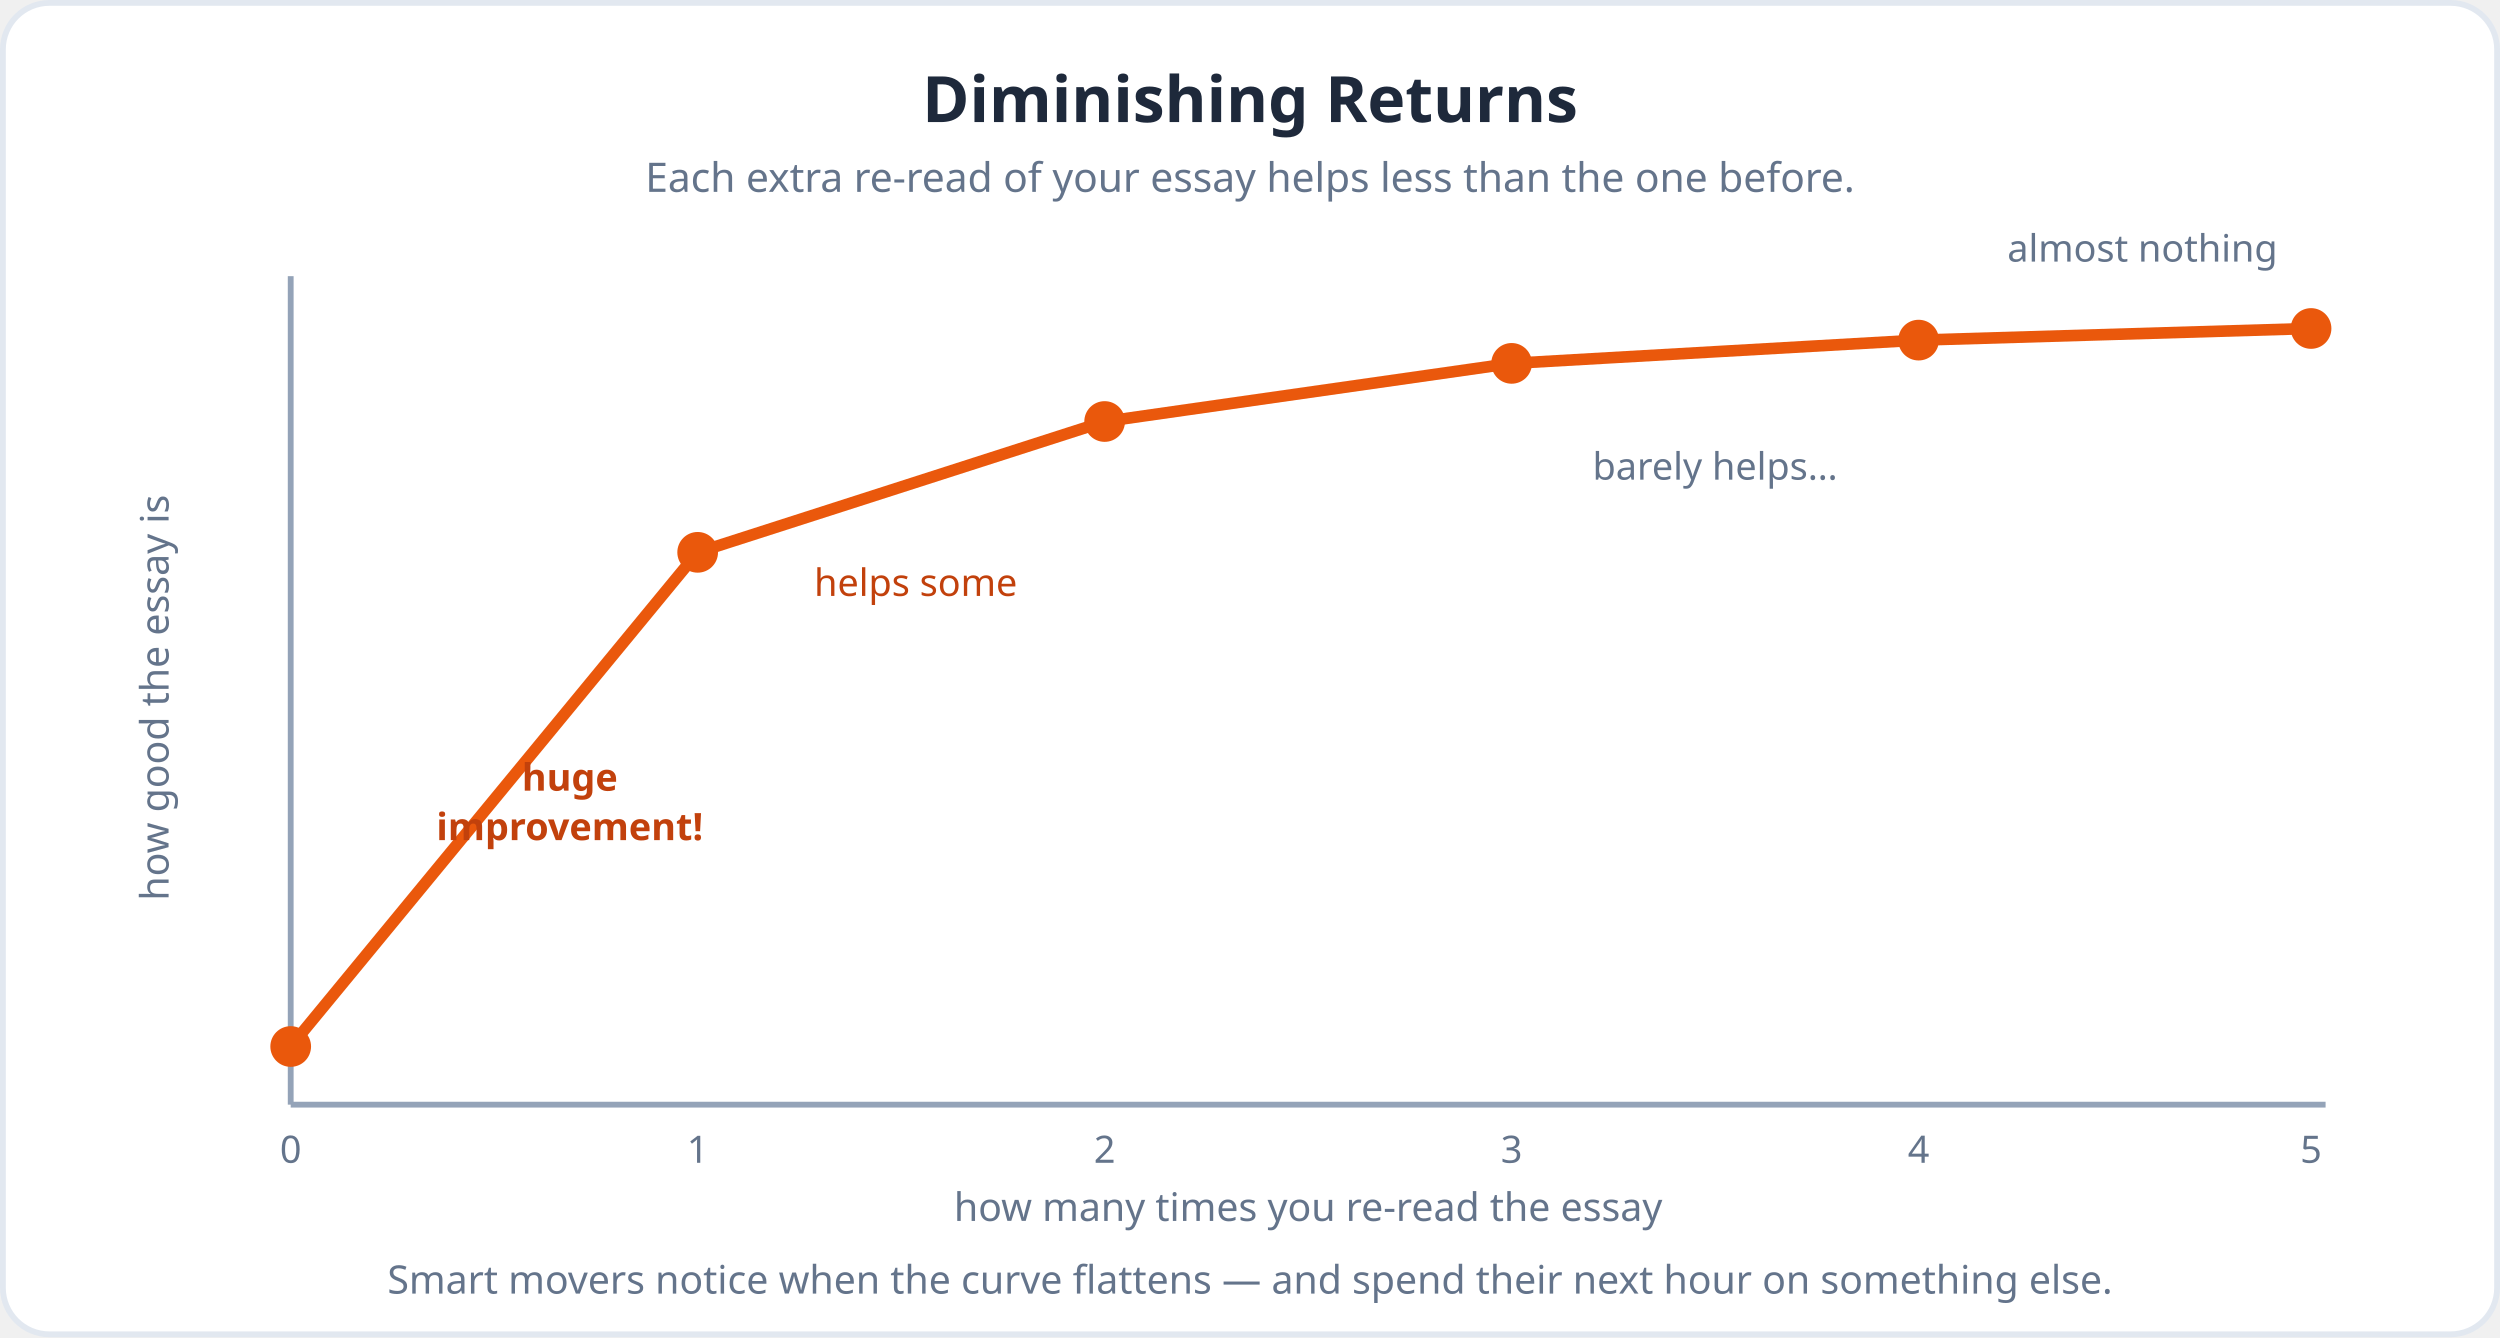
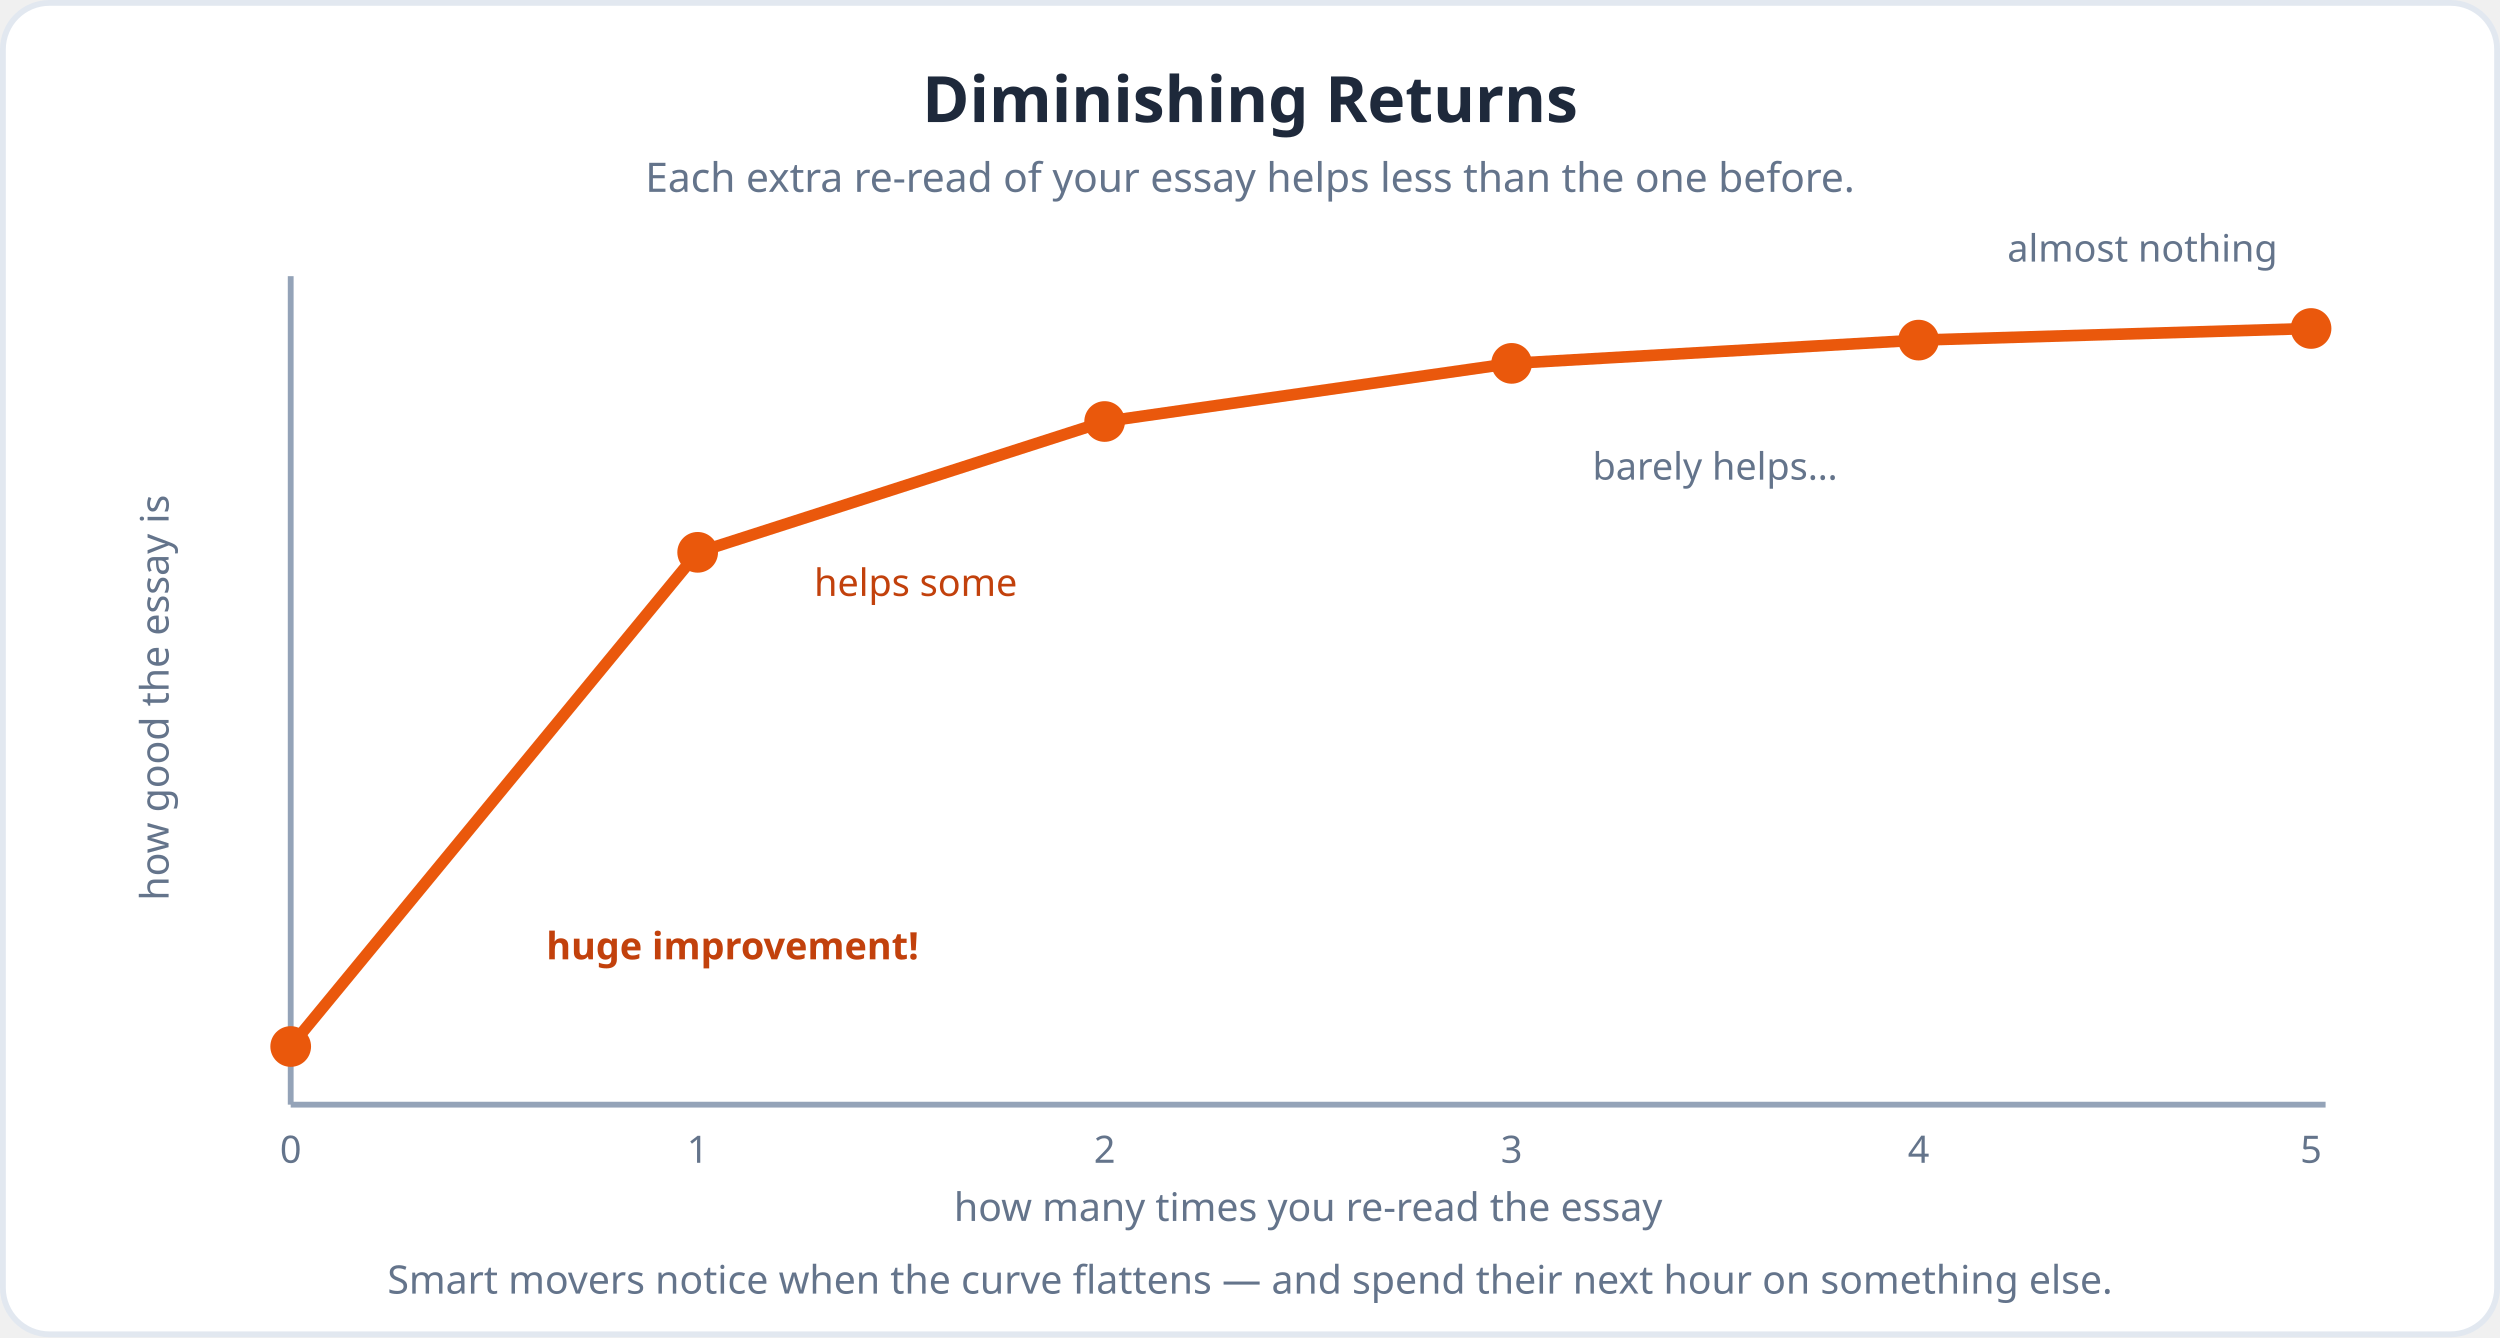
<svg xmlns="http://www.w3.org/2000/svg" viewBox="0 0 860 460" role="img" aria-labelledby="drTitle">
  <rect x="1" y="1" width="858" height="458" rx="16" fill="#ffffff" stroke="#e2e8f0" stroke-width="2" />
  <text x="430" y="42" text-anchor="middle" font-family="'Segoe UI', system-ui, sans-serif" font-size="22" font-weight="700" fill="#1e293b">Diminishing Returns</text>
  <text x="430" y="66" text-anchor="middle" font-family="'Segoe UI', system-ui, sans-serif" font-size="14" fill="#64748b">Each extra re-read of your essay helps less than the one before.</text>
  <g stroke="#94a3b8" stroke-width="2">
    <line x1="100" y1="380" x2="800" y2="380" />
    <line x1="100" y1="380" x2="100" y2="95" />
  </g>
  <text x="450" y="420" text-anchor="middle" font-family="'Segoe UI', system-ui, sans-serif" font-size="13.5" fill="#64748b">how many times you re-read the essay</text>
  <text x="58" y="240" text-anchor="middle" font-family="'Segoe UI', system-ui, sans-serif" font-size="13.5" fill="#64748b" transform="rotate(-90 58 240)">how good the essay is</text>
  <g font-family="'Segoe UI', system-ui, sans-serif" font-size="13" fill="#64748b" text-anchor="middle">
    <text x="100" y="400">0</text>
    <text x="240" y="400">1</text>
    <text x="380" y="400">2</text>
    <text x="520" y="400">3</text>
    <text x="660" y="400">4</text>
    <text x="795" y="400">5</text>
  </g>
  <path d="M100,360 L240,190 L380,145 L520,125 L660,117 L795,113" fill="none" stroke="#ea580c" stroke-width="4" stroke-linejoin="round" />
  <g fill="#ea580c">
    <circle cx="100" cy="360" r="7" />
    <circle cx="240" cy="190" r="7" />
    <circle cx="380" cy="145" r="7" />
    <circle cx="520" cy="125" r="7" />
    <circle cx="660" cy="117" r="7" />
    <circle cx="795" cy="113" r="7" />
  </g>
  <g font-family="'Segoe UI', system-ui, sans-serif" font-size="13" text-anchor="middle">
-     <text x="196" y="272" fill="#c2410c" font-weight="700">huge</text>
-     <text x="196" y="289" fill="#c2410c" font-weight="700">improvement!</text>
+     <text x="252" y="330" fill="#c2410c" font-weight="700">huge improvement!</text>
    <text x="315" y="205" fill="#c2410c">helps some</text>
    <text x="590" y="165" fill="#64748b">barely helps…</text>
    <text x="737" y="90" fill="#64748b">almost nothing</text>
  </g>
  <text x="430" y="445" text-anchor="middle" font-family="'Segoe UI', system-ui, sans-serif" font-size="13.5" fill="#64748b">Smart movers notice when the curve flattens — and spend their next hour on something else.</text>
</svg>
